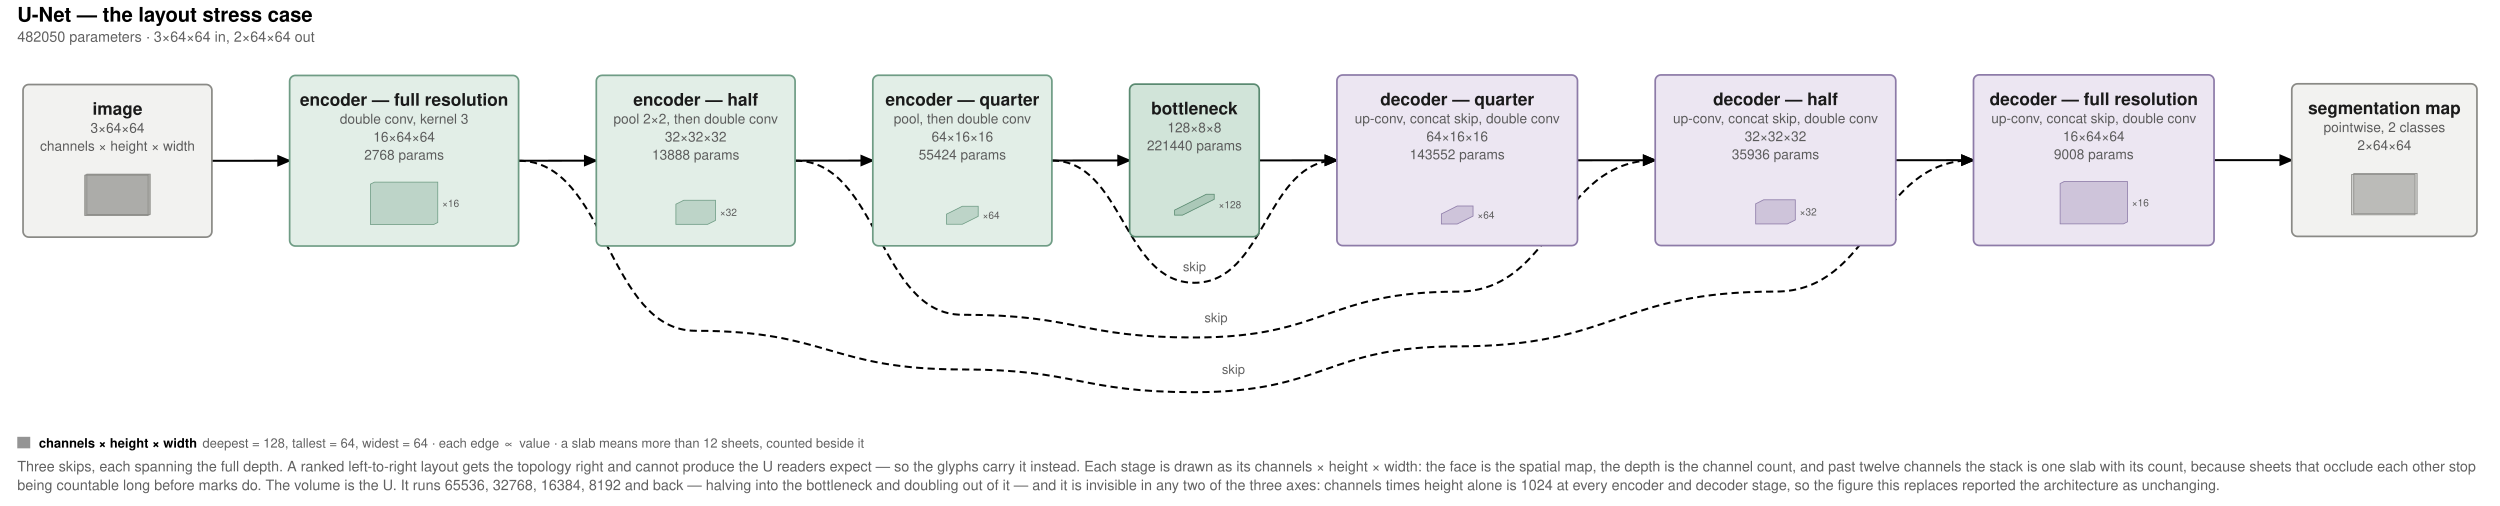
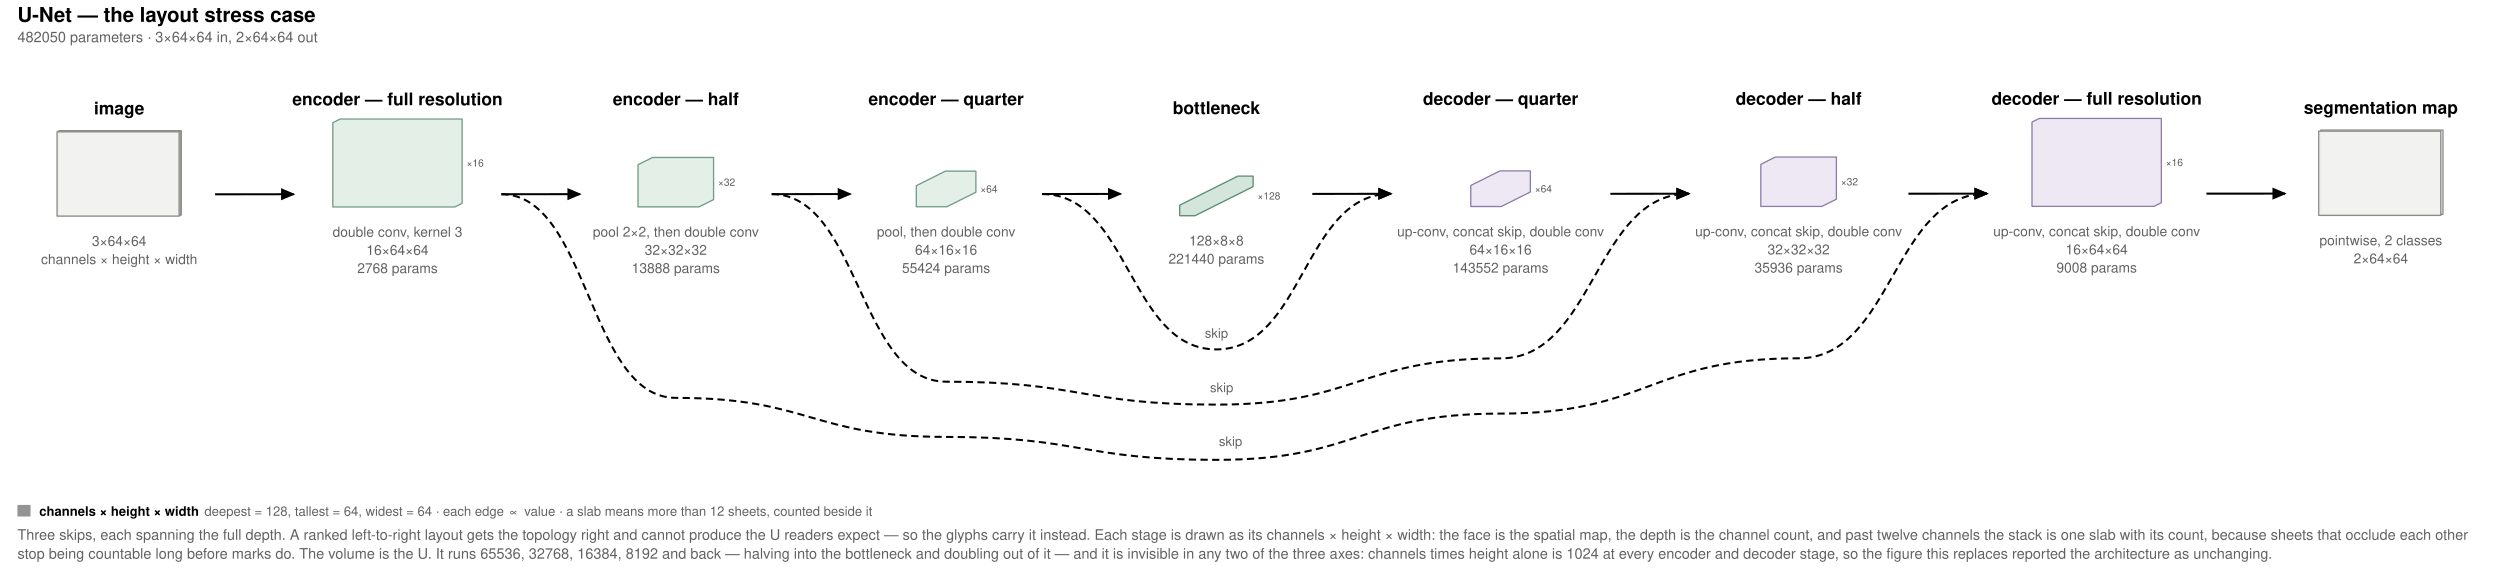
- <svg xmlns="http://www.w3.org/2000/svg" class="draughtsman" role="img" aria-label="U-Net — the layout stress case" viewBox="0 0 1736.65 351.44" width="1736.65" height="351.44">
+ <svg xmlns="http://www.w3.org/2000/svg" class="draughtsman" role="img" aria-label="U-Net — the layout stress case" viewBox="0 0 1720.33 395.44" width="1720.33" height="395.44">
  <defs>
    <marker id="ds-arrow" viewBox="0 0 8 8" refX="7" refY="4" markerWidth="7" markerHeight="7" orient="auto-start-reverse">
      <path d="M0 0.6 L8 4 L0 7.4 Z" style="fill:currentColor" />
    </marker>
  </defs>
  <text class="ds-title" x="12" y="15" style="font-family:Helvetica Neue, Helvetica, Arial, sans-serif;font-size:14px;font-weight:600;fill:currentColor">U-Net — the layout stress case</text>
  <text class="ds-subtitle" x="12" y="29" style="font-family:Helvetica Neue, Helvetica, Arial, sans-serif;font-size:10px;fill:currentColor;opacity:0.62">482050 parameters · 3×64×64 in, 2×64×64 out</text>
  <g class="ds-body" transform="translate(0 36)">
-     <path class="ds-edge ds-edge-solid" data-from="image" data-to="enc1" d="M147.2 75.71 C174.2 75.71 174.2 75.66 201.2 75.66" style="fill:none;stroke:currentColor;stroke-width:1.4" marker-end="url(#ds-arrow)" />
-     <path class="ds-edge ds-edge-dashed" data-from="enc1" data-to="dec1" d="M360.23 75.66 C421.75 75.66 421.75 193.79 483.27 193.79 C575.89 193.79 575.89 220.65 668.51 220.65 C749.11 220.65 749.11 236.44 829.71 236.44 C920.99 236.44 920.99 204.61 1012.26 204.61 C1122.81 204.61 1122.81 166.55 1233.36 166.55 C1302.14 166.55 1302.14 75.25 1370.91 75.25" style="fill:none;stroke:currentColor;stroke-width:1.4;stroke-dasharray:5 3" marker-end="url(#ds-arrow)" />
-     <text class="ds-edge-label" x="856.82" y="223.71" text-anchor="middle" style="font-family:Helvetica Neue, Helvetica, Arial, sans-serif;font-size:9.0px;fill:currentColor;opacity:0.62">skip</text>
-     <path class="ds-edge ds-edge-solid" data-from="enc1" data-to="enc2" d="M360.23 75.66 C387.23 75.66 387.23 75.6 414.23 75.6" style="fill:none;stroke:currentColor;stroke-width:1.4" marker-end="url(#ds-arrow)" />
-     <path class="ds-edge ds-edge-dashed" data-from="enc2" data-to="dec2" d="M552.31 75.6 C610.41 75.6 610.41 182.65 668.51 182.65 C749.11 182.65 749.11 198.44 829.71 198.44 C920.99 198.44 920.99 166.61 1012.26 166.61 C1081.04 166.61 1081.04 75.3 1149.81 75.3" style="fill:none;stroke:currentColor;stroke-width:1.4;stroke-dasharray:5 3" marker-end="url(#ds-arrow)" />
-     <text class="ds-edge-label" x="844.71" y="187.82" text-anchor="middle" style="font-family:Helvetica Neue, Helvetica, Arial, sans-serif;font-size:9.0px;fill:currentColor;opacity:0.62">skip</text>
-     <path class="ds-edge ds-edge-solid" data-from="enc2" data-to="enc3" d="M552.31 75.6 C579.31 75.6 579.31 75.52 606.31 75.52" style="fill:none;stroke:currentColor;stroke-width:1.4" marker-end="url(#ds-arrow)" />
-     <path class="ds-edge ds-edge-dashed" data-from="enc3" data-to="dec3" d="M730.71 75.52 C780.21 75.52 780.21 160.44 829.71 160.44 C879.21 160.44 879.21 75.36 928.71 75.36" style="fill:none;stroke:currentColor;stroke-width:1.4;stroke-dasharray:5 3" marker-end="url(#ds-arrow)" />
-     <text class="ds-edge-label" x="829.75" y="152.41" text-anchor="middle" style="font-family:Helvetica Neue, Helvetica, Arial, sans-serif;font-size:9.0px;fill:currentColor;opacity:0.62">skip</text>
-     <path class="ds-edge ds-edge-solid" data-from="enc3" data-to="bottom" d="M730.71 75.52 C757.71 75.52 757.71 75.44 784.71 75.44" style="fill:none;stroke:currentColor;stroke-width:1.4" marker-end="url(#ds-arrow)" />
-     <path class="ds-edge ds-edge-solid" data-from="bottom" data-to="dec3" d="M874.71 75.44 C901.71 75.44 901.71 75.36 928.71 75.36" style="fill:none;stroke:currentColor;stroke-width:1.4" marker-end="url(#ds-arrow)" />
-     <path class="ds-edge ds-edge-solid" data-from="dec3" data-to="dec2" d="M1095.81 75.36 C1122.81 75.36 1122.81 75.3 1149.81 75.3" style="fill:none;stroke:currentColor;stroke-width:1.4" marker-end="url(#ds-arrow)" />
-     <path class="ds-edge ds-edge-solid" data-from="dec2" data-to="dec1" d="M1316.91 75.3 C1343.91 75.3 1343.91 75.25 1370.91 75.25" style="fill:none;stroke:currentColor;stroke-width:1.4" marker-end="url(#ds-arrow)" />
-     <path class="ds-edge ds-edge-solid" data-from="dec1" data-to="mask" d="M1538.01 75.25 C1565.01 75.25 1565.01 75.23 1592.01 75.23" style="fill:none;stroke:currentColor;stroke-width:1.4" marker-end="url(#ds-arrow)" />
-     <g class="ds-stage ds-kind-input" data-stage="image">
-       <rect x="16" y="22.71" width="131.2" height="106" rx="4" style="fill:#f2f2f0;stroke:#8a8a86;stroke-width:1.2" />
-       <text x="81.6" y="43.71" text-anchor="middle" style="font-family:Helvetica Neue, Helvetica, Arial, sans-serif;font-size:12.0px;font-weight:600;fill:#1a1a1a">image</text>
-       <text x="81.6" y="56.21" text-anchor="middle" style="font-family:Helvetica Neue, Helvetica, Arial, sans-serif;font-size:9.5px;fill:#5b5b5b">3×64×64</text>
-       <text x="81.6" y="68.71" text-anchor="middle" style="font-family:Helvetica Neue, Helvetica, Arial, sans-serif;font-size:9.5px;fill:#5b5b5b">channels × height × width</text>
-       <rect class="ds-sheet" x="60.35" y="84.96" width="44" height="28" style="fill:#8a8a86;fill-opacity:0.32;stroke:#8a8a86;stroke-width:0.55" />
-       <rect class="ds-sheet" x="59.6" y="85.34" width="44" height="28" style="fill:#8a8a86;fill-opacity:0.32;stroke:#8a8a86;stroke-width:0.55" />
-       <rect class="ds-sheet" x="58.85" y="85.71" width="44" height="28" style="fill:#8a8a86;fill-opacity:0.32;stroke:#8a8a86;stroke-width:0.55" />
+     <path class="ds-edge ds-edge-solid" data-from="image" data-to="enc1" d="M148 97.71 C175 97.71 175 97.66 202 97.66" style="fill:none;stroke:currentColor;stroke-width:1.4" marker-end="url(#ds-arrow)" />
+     <path class="ds-edge ds-edge-dashed" data-from="enc1" data-to="dec1" d="M345.04 97.66 C405.04 97.66 405.04 237.79 465.04 237.79 C558.04 237.79 558.04 264.65 651.04 264.65 C744.04 264.65 744.04 280.44 837.04 280.44 C934.81 280.44 934.81 248.61 1032.59 248.61 C1135.14 248.61 1135.14 210.55 1237.68 210.55 C1302.46 210.55 1302.46 97.25 1367.23 97.25" style="fill:none;stroke:currentColor;stroke-width:1.4;stroke-dasharray:5 3" marker-end="url(#ds-arrow)" />
+     <text class="ds-edge-label" x="846.78" y="270.85" text-anchor="middle" style="font-family:Helvetica Neue, Helvetica, Arial, sans-serif;font-size:9.0px;fill:currentColor;opacity:0.62">skip</text>
+     <path class="ds-edge ds-edge-solid" data-from="enc1" data-to="enc2" d="M345.04 97.66 C372.04 97.66 372.04 97.6 399.04 97.6" style="fill:none;stroke:currentColor;stroke-width:1.4" marker-end="url(#ds-arrow)" />
+     <path class="ds-edge ds-edge-dashed" data-from="enc2" data-to="dec2" d="M531.04 97.6 C591.04 97.6 591.04 226.65 651.04 226.65 C744.04 226.65 744.04 242.44 837.04 242.44 C934.81 242.44 934.81 210.61 1032.59 210.61 C1097.36 210.61 1097.36 97.3 1162.13 97.3" style="fill:none;stroke:currentColor;stroke-width:1.4;stroke-dasharray:5 3" marker-end="url(#ds-arrow)" />
+     <text class="ds-edge-label" x="840.66" y="233.85" text-anchor="middle" style="font-family:Helvetica Neue, Helvetica, Arial, sans-serif;font-size:9.0px;fill:currentColor;opacity:0.62">skip</text>
+     <path class="ds-edge ds-edge-solid" data-from="enc2" data-to="enc3" d="M531.04 97.6 C558.04 97.6 558.04 97.52 585.04 97.52" style="fill:none;stroke:currentColor;stroke-width:1.4" marker-end="url(#ds-arrow)" />
+     <path class="ds-edge ds-edge-dashed" data-from="enc3" data-to="dec3" d="M717.04 97.52 C777.04 97.52 777.04 204.44 837.04 204.44 C897.04 204.44 897.04 97.36 957.04 97.36" style="fill:none;stroke:currentColor;stroke-width:1.4;stroke-dasharray:5 3" marker-end="url(#ds-arrow)" />
+     <text class="ds-edge-label" x="837.08" y="196.4" text-anchor="middle" style="font-family:Helvetica Neue, Helvetica, Arial, sans-serif;font-size:9.0px;fill:currentColor;opacity:0.62">skip</text>
+     <path class="ds-edge ds-edge-solid" data-from="enc3" data-to="bottom" d="M717.04 97.52 C744.04 97.52 744.04 97.44 771.04 97.44" style="fill:none;stroke:currentColor;stroke-width:1.4" marker-end="url(#ds-arrow)" />
+     <path class="ds-edge ds-edge-solid" data-from="bottom" data-to="dec3" d="M903.04 97.44 C930.04 97.44 930.04 97.36 957.04 97.36" style="fill:none;stroke:currentColor;stroke-width:1.4" marker-end="url(#ds-arrow)" />
+     <path class="ds-edge ds-edge-solid" data-from="dec3" data-to="dec2" d="M1108.13 97.36 C1135.13 97.36 1135.13 97.3 1162.13 97.3" style="fill:none;stroke:currentColor;stroke-width:1.4" marker-end="url(#ds-arrow)" />
+     <path class="ds-edge ds-edge-solid" data-from="dec2" data-to="dec1" d="M1313.23 97.3 C1340.23 97.3 1340.23 97.25 1367.23 97.25" style="fill:none;stroke:currentColor;stroke-width:1.4" marker-end="url(#ds-arrow)" />
+     <path class="ds-edge ds-edge-solid" data-from="dec1" data-to="mask" d="M1518.33 97.25 C1545.33 97.25 1545.33 97.23 1572.33 97.23" style="fill:none;stroke:currentColor;stroke-width:1.4" marker-end="url(#ds-arrow)" />
+     <g class="ds-stage ds-bare ds-kind-input" data-stage="image" data-box="16 22.71 132 150">
+       <rect class="ds-sheet" x="40.75" y="53.96" width="84" height="58" style="fill:#f2f2f0;fill-opacity:0.94;stroke:#8a8a86;stroke-width:0.9;stroke-linejoin:round" />
+       <rect class="ds-sheet" x="40" y="54.34" width="84" height="58" style="fill:#f2f2f0;fill-opacity:0.94;stroke:#8a8a86;stroke-width:0.9;stroke-linejoin:round" />
+       <rect class="ds-sheet" x="39.25" y="54.71" width="84" height="58" style="fill:#f2f2f0;fill-opacity:0.94;stroke:#8a8a86;stroke-width:0.9;stroke-linejoin:round" />
+       <text x="82" y="42.71" text-anchor="middle" style="font-family:Helvetica Neue, Helvetica, Arial, sans-serif;font-size:12.0px;font-weight:600;fill:currentColor">image</text>
+       <text x="82" y="133.21" text-anchor="middle" style="font-family:Helvetica Neue, Helvetica, Arial, sans-serif;font-size:9.5px;fill:currentColor;opacity:0.62">3×64×64</text>
+       <text x="82" y="145.71" text-anchor="middle" style="font-family:Helvetica Neue, Helvetica, Arial, sans-serif;font-size:9.5px;fill:currentColor;opacity:0.62">channels × height × width</text>
    </g>
-     <g class="ds-stage ds-kind-conv" data-stage="enc1">
-       <rect x="201.2" y="16.41" width="159.04" height="118.5" rx="4" style="fill:#e2eee7;stroke:#6f9c85;stroke-width:1.2" />
-       <text x="280.72" y="37.41" text-anchor="middle" style="font-family:Helvetica Neue, Helvetica, Arial, sans-serif;font-size:12.0px;font-weight:600;fill:#1a1a1a">encoder — full resolution</text>
-       <text x="280.72" y="49.91" text-anchor="middle" style="font-family:Helvetica Neue, Helvetica, Arial, sans-serif;font-size:9.5px;fill:#5b5b5b">double conv, kernel 3</text>
-       <text x="280.72" y="62.41" text-anchor="middle" style="font-family:Helvetica Neue, Helvetica, Arial, sans-serif;font-size:9.5px;fill:#5b5b5b">16×64×64</text>
-       <text x="280.72" y="74.91" text-anchor="middle" style="font-family:Helvetica Neue, Helvetica, Arial, sans-serif;font-size:9.5px;fill:#5b5b5b">2768 params</text>
-       <polygon class="ds-sheet" points="257.34,91.91 260.09,90.54 304.09,90.54 304.09,118.54 301.34,119.91 257.34,119.91" style="fill:#6f9c85;fill-opacity:0.32;stroke:#6f9c85;stroke-width:0.55" />
-       <text x="307.09" y="107.73" style="font-family:Helvetica Neue, Helvetica, Arial, sans-serif;font-size:7.0px;fill:#5b5b5b">×16</text>
+     <g class="ds-stage ds-bare ds-kind-conv" data-stage="enc1" data-box="202 16.41 143.04 162.5">
+       <polygon class="ds-sheet" points="229.02,48.41 234.02,45.91 318.02,45.91 318.02,103.91 313.02,106.41 229.02,106.41" style="fill:#e2eee7;fill-opacity:0.94;stroke:#6f9c85;stroke-width:0.9;stroke-linejoin:round" />
+       <text x="321.02" y="78.66" style="font-family:Helvetica Neue, Helvetica, Arial, sans-serif;font-size:7.0px;fill:#5b5b5b">×16</text>
+       <text x="273.52" y="36.41" text-anchor="middle" style="font-family:Helvetica Neue, Helvetica, Arial, sans-serif;font-size:12.0px;font-weight:600;fill:currentColor">encoder — full resolution</text>
+       <text x="273.52" y="126.91" text-anchor="middle" style="font-family:Helvetica Neue, Helvetica, Arial, sans-serif;font-size:9.5px;fill:currentColor;opacity:0.62">double conv, kernel 3</text>
+       <text x="273.52" y="139.41" text-anchor="middle" style="font-family:Helvetica Neue, Helvetica, Arial, sans-serif;font-size:9.5px;fill:currentColor;opacity:0.62">16×64×64</text>
+       <text x="273.52" y="151.91" text-anchor="middle" style="font-family:Helvetica Neue, Helvetica, Arial, sans-serif;font-size:9.5px;fill:currentColor;opacity:0.62">2768 params</text>
    </g>
-     <g class="ds-stage ds-kind-conv" data-stage="enc2">
-       <rect x="414.23" y="16.35" width="138.08" height="118.5" rx="4" style="fill:#e2eee7;stroke:#6f9c85;stroke-width:1.2" />
-       <text x="483.27" y="37.35" text-anchor="middle" style="font-family:Helvetica Neue, Helvetica, Arial, sans-serif;font-size:12.0px;font-weight:600;fill:#1a1a1a">encoder — half</text>
-       <text x="483.27" y="49.85" text-anchor="middle" style="font-family:Helvetica Neue, Helvetica, Arial, sans-serif;font-size:9.5px;fill:#5b5b5b">pool 2×2, then double conv</text>
-       <text x="483.27" y="62.35" text-anchor="middle" style="font-family:Helvetica Neue, Helvetica, Arial, sans-serif;font-size:9.5px;fill:#5b5b5b">32×32×32</text>
-       <text x="483.27" y="74.85" text-anchor="middle" style="font-family:Helvetica Neue, Helvetica, Arial, sans-serif;font-size:9.5px;fill:#5b5b5b">13888 params</text>
-       <polygon class="ds-sheet" points="469.52,105.85 475.02,103.1 497.02,103.1 497.02,117.1 491.52,119.85 469.52,119.85" style="fill:#6f9c85;fill-opacity:0.32;stroke:#6f9c85;stroke-width:0.55" />
-       <text x="500.02" y="113.97" style="font-family:Helvetica Neue, Helvetica, Arial, sans-serif;font-size:7.0px;fill:#5b5b5b">×32</text>
+     <g class="ds-stage ds-bare ds-kind-conv" data-stage="enc2" data-box="399.04 16.35 132 162.5">
+       <polygon class="ds-sheet" points="439.04,77.35 449.04,72.35 491.04,72.35 491.04,101.35 481.04,106.35 439.04,106.35" style="fill:#e2eee7;fill-opacity:0.94;stroke:#6f9c85;stroke-width:0.9;stroke-linejoin:round" />
+       <text x="494.04" y="91.85" style="font-family:Helvetica Neue, Helvetica, Arial, sans-serif;font-size:7.0px;fill:#5b5b5b">×32</text>
+       <text x="465.04" y="36.35" text-anchor="middle" style="font-family:Helvetica Neue, Helvetica, Arial, sans-serif;font-size:12.0px;font-weight:600;fill:currentColor">encoder — half</text>
+       <text x="465.04" y="126.85" text-anchor="middle" style="font-family:Helvetica Neue, Helvetica, Arial, sans-serif;font-size:9.5px;fill:currentColor;opacity:0.62">pool 2×2, then double conv</text>
+       <text x="465.04" y="139.35" text-anchor="middle" style="font-family:Helvetica Neue, Helvetica, Arial, sans-serif;font-size:9.5px;fill:currentColor;opacity:0.62">32×32×32</text>
+       <text x="465.04" y="151.85" text-anchor="middle" style="font-family:Helvetica Neue, Helvetica, Arial, sans-serif;font-size:9.5px;fill:currentColor;opacity:0.62">13888 params</text>
    </g>
-     <g class="ds-stage ds-kind-conv" data-stage="enc3">
-       <rect x="606.31" y="16.27" width="124.4" height="118.5" rx="4" style="fill:#e2eee7;stroke:#6f9c85;stroke-width:1.2" />
-       <text x="668.51" y="37.27" text-anchor="middle" style="font-family:Helvetica Neue, Helvetica, Arial, sans-serif;font-size:12.0px;font-weight:600;fill:#1a1a1a">encoder — quarter</text>
-       <text x="668.51" y="49.77" text-anchor="middle" style="font-family:Helvetica Neue, Helvetica, Arial, sans-serif;font-size:9.5px;fill:#5b5b5b">pool, then double conv</text>
-       <text x="668.51" y="62.27" text-anchor="middle" style="font-family:Helvetica Neue, Helvetica, Arial, sans-serif;font-size:9.5px;fill:#5b5b5b">64×16×16</text>
-       <text x="668.51" y="74.77" text-anchor="middle" style="font-family:Helvetica Neue, Helvetica, Arial, sans-serif;font-size:9.5px;fill:#5b5b5b">55424 params</text>
-       <polygon class="ds-sheet" points="657.51,112.77 668.51,107.27 679.51,107.27 679.51,114.27 668.51,119.77 657.51,119.77" style="fill:#6f9c85;fill-opacity:0.32;stroke:#6f9c85;stroke-width:0.55" />
-       <text x="682.51" y="116.02" style="font-family:Helvetica Neue, Helvetica, Arial, sans-serif;font-size:7.0px;fill:#5b5b5b">×64</text>
+     <g class="ds-stage ds-bare ds-kind-conv" data-stage="enc3" data-box="585.04 16.27 132 162.5">
+       <polygon class="ds-sheet" points="630.54,91.77 650.54,81.77 671.54,81.77 671.54,96.27 651.54,106.27 630.54,106.27" style="fill:#e2eee7;fill-opacity:0.94;stroke:#6f9c85;stroke-width:0.9;stroke-linejoin:round" />
+       <text x="674.54" y="96.52" style="font-family:Helvetica Neue, Helvetica, Arial, sans-serif;font-size:7.0px;fill:#5b5b5b">×64</text>
+       <text x="651.04" y="36.27" text-anchor="middle" style="font-family:Helvetica Neue, Helvetica, Arial, sans-serif;font-size:12.0px;font-weight:600;fill:currentColor">encoder — quarter</text>
+       <text x="651.04" y="126.77" text-anchor="middle" style="font-family:Helvetica Neue, Helvetica, Arial, sans-serif;font-size:9.5px;fill:currentColor;opacity:0.62">pool, then double conv</text>
+       <text x="651.04" y="139.27" text-anchor="middle" style="font-family:Helvetica Neue, Helvetica, Arial, sans-serif;font-size:9.5px;fill:currentColor;opacity:0.62">64×16×16</text>
+       <text x="651.04" y="151.77" text-anchor="middle" style="font-family:Helvetica Neue, Helvetica, Arial, sans-serif;font-size:9.5px;fill:currentColor;opacity:0.62">55424 params</text>
    </g>
-     <g class="ds-stage ds-kind-stack" data-stage="bottom">
-       <rect x="784.71" y="22.44" width="90.01" height="106" rx="4" style="fill:#d1e4d9;stroke:#5a8a71;stroke-width:1.2" />
-       <text x="829.71" y="43.44" text-anchor="middle" style="font-family:Helvetica Neue, Helvetica, Arial, sans-serif;font-size:12.0px;font-weight:600;fill:#1a1a1a">bottleneck</text>
-       <text x="829.71" y="55.94" text-anchor="middle" style="font-family:Helvetica Neue, Helvetica, Arial, sans-serif;font-size:9.5px;fill:#5b5b5b">128×8×8</text>
-       <text x="829.71" y="68.44" text-anchor="middle" style="font-family:Helvetica Neue, Helvetica, Arial, sans-serif;font-size:9.5px;fill:#5b5b5b">221440 params</text>
-       <polygon class="ds-sheet" points="815.96,109.94 837.96,98.94 843.46,98.94 843.46,102.44 821.46,113.44 815.96,113.44" style="fill:#5a8a71;fill-opacity:0.32;stroke:#5a8a71;stroke-width:0.55" />
-       <text x="846.46" y="108.69" style="font-family:Helvetica Neue, Helvetica, Arial, sans-serif;font-size:7.0px;fill:#5b5b5b">×128</text>
+     <g class="ds-stage ds-bare ds-kind-stack" data-stage="bottom" data-box="771.04 22.44 132 150">
+       <polygon class="ds-sheet" points="811.79,105.19 851.79,85.19 862.29,85.19 862.29,92.44 822.29,112.44 811.79,112.44" style="fill:#d1e4d9;fill-opacity:0.94;stroke:#5a8a71;stroke-width:0.9;stroke-linejoin:round" />
+       <text x="865.29" y="101.31" style="font-family:Helvetica Neue, Helvetica, Arial, sans-serif;font-size:7.0px;fill:#5b5b5b">×128</text>
+       <text x="837.04" y="42.44" text-anchor="middle" style="font-family:Helvetica Neue, Helvetica, Arial, sans-serif;font-size:12.0px;font-weight:600;fill:currentColor">bottleneck</text>
+       <text x="837.04" y="132.94" text-anchor="middle" style="font-family:Helvetica Neue, Helvetica, Arial, sans-serif;font-size:9.5px;fill:currentColor;opacity:0.62">128×8×8</text>
+       <text x="837.04" y="145.44" text-anchor="middle" style="font-family:Helvetica Neue, Helvetica, Arial, sans-serif;font-size:9.5px;fill:currentColor;opacity:0.62">221440 params</text>
    </g>
-     <g class="ds-stage ds-kind-concat" data-stage="dec3">
-       <rect x="928.71" y="16.11" width="167.1" height="118.5" rx="4" style="fill:#ece6f2;stroke:#8d7ba8;stroke-width:1.2" />
-       <text x="1012.26" y="37.11" text-anchor="middle" style="font-family:Helvetica Neue, Helvetica, Arial, sans-serif;font-size:12.0px;font-weight:600;fill:#1a1a1a">decoder — quarter</text>
-       <text x="1012.26" y="49.61" text-anchor="middle" style="font-family:Helvetica Neue, Helvetica, Arial, sans-serif;font-size:9.5px;fill:#5b5b5b">up-conv, concat skip, double conv</text>
-       <text x="1012.26" y="62.11" text-anchor="middle" style="font-family:Helvetica Neue, Helvetica, Arial, sans-serif;font-size:9.5px;fill:#5b5b5b">64×16×16</text>
-       <text x="1012.26" y="74.61" text-anchor="middle" style="font-family:Helvetica Neue, Helvetica, Arial, sans-serif;font-size:9.5px;fill:#5b5b5b">143552 params</text>
-       <polygon class="ds-sheet" points="1001.26,112.61 1012.26,107.11 1023.26,107.11 1023.26,114.11 1012.26,119.61 1001.26,119.61" style="fill:#8d7ba8;fill-opacity:0.32;stroke:#8d7ba8;stroke-width:0.55" />
-       <text x="1026.26" y="115.86" style="font-family:Helvetica Neue, Helvetica, Arial, sans-serif;font-size:7.0px;fill:#5b5b5b">×64</text>
+     <g class="ds-stage ds-bare ds-kind-concat" data-stage="dec3" data-box="957.04 16.11 151.1 162.5">
+       <polygon class="ds-sheet" points="1012.09,91.61 1032.09,81.61 1053.09,81.61 1053.09,96.11 1033.09,106.11 1012.09,106.11" style="fill:#ece6f2;fill-opacity:0.94;stroke:#8d7ba8;stroke-width:0.9;stroke-linejoin:round" />
+       <text x="1056.09" y="96.36" style="font-family:Helvetica Neue, Helvetica, Arial, sans-serif;font-size:7.0px;fill:#5b5b5b">×64</text>
+       <text x="1032.59" y="36.11" text-anchor="middle" style="font-family:Helvetica Neue, Helvetica, Arial, sans-serif;font-size:12.0px;font-weight:600;fill:currentColor">decoder — quarter</text>
+       <text x="1032.59" y="126.61" text-anchor="middle" style="font-family:Helvetica Neue, Helvetica, Arial, sans-serif;font-size:9.5px;fill:currentColor;opacity:0.62">up-conv, concat skip, double conv</text>
+       <text x="1032.59" y="139.11" text-anchor="middle" style="font-family:Helvetica Neue, Helvetica, Arial, sans-serif;font-size:9.5px;fill:currentColor;opacity:0.62">64×16×16</text>
+       <text x="1032.59" y="151.61" text-anchor="middle" style="font-family:Helvetica Neue, Helvetica, Arial, sans-serif;font-size:9.5px;fill:currentColor;opacity:0.62">143552 params</text>
    </g>
-     <g class="ds-stage ds-kind-concat" data-stage="dec2">
-       <rect x="1149.81" y="16.05" width="167.1" height="118.5" rx="4" style="fill:#ece6f2;stroke:#8d7ba8;stroke-width:1.2" />
-       <text x="1233.36" y="37.05" text-anchor="middle" style="font-family:Helvetica Neue, Helvetica, Arial, sans-serif;font-size:12.0px;font-weight:600;fill:#1a1a1a">decoder — half</text>
-       <text x="1233.36" y="49.55" text-anchor="middle" style="font-family:Helvetica Neue, Helvetica, Arial, sans-serif;font-size:9.5px;fill:#5b5b5b">up-conv, concat skip, double conv</text>
-       <text x="1233.36" y="62.05" text-anchor="middle" style="font-family:Helvetica Neue, Helvetica, Arial, sans-serif;font-size:9.5px;fill:#5b5b5b">32×32×32</text>
-       <text x="1233.36" y="74.55" text-anchor="middle" style="font-family:Helvetica Neue, Helvetica, Arial, sans-serif;font-size:9.5px;fill:#5b5b5b">35936 params</text>
-       <polygon class="ds-sheet" points="1219.61,105.55 1225.11,102.8 1247.11,102.8 1247.11,116.8 1241.61,119.55 1219.61,119.55" style="fill:#8d7ba8;fill-opacity:0.32;stroke:#8d7ba8;stroke-width:0.55" />
-       <text x="1250.11" y="113.67" style="font-family:Helvetica Neue, Helvetica, Arial, sans-serif;font-size:7.0px;fill:#5b5b5b">×32</text>
+     <g class="ds-stage ds-bare ds-kind-concat" data-stage="dec2" data-box="1162.13 16.05 151.1 162.5">
+       <polygon class="ds-sheet" points="1211.68,77.05 1221.68,72.05 1263.68,72.05 1263.68,101.05 1253.68,106.05 1211.68,106.05" style="fill:#ece6f2;fill-opacity:0.94;stroke:#8d7ba8;stroke-width:0.9;stroke-linejoin:round" />
+       <text x="1266.68" y="91.55" style="font-family:Helvetica Neue, Helvetica, Arial, sans-serif;font-size:7.0px;fill:#5b5b5b">×32</text>
+       <text x="1237.68" y="36.05" text-anchor="middle" style="font-family:Helvetica Neue, Helvetica, Arial, sans-serif;font-size:12.0px;font-weight:600;fill:currentColor">decoder — half</text>
+       <text x="1237.68" y="126.55" text-anchor="middle" style="font-family:Helvetica Neue, Helvetica, Arial, sans-serif;font-size:9.5px;fill:currentColor;opacity:0.62">up-conv, concat skip, double conv</text>
+       <text x="1237.68" y="139.05" text-anchor="middle" style="font-family:Helvetica Neue, Helvetica, Arial, sans-serif;font-size:9.5px;fill:currentColor;opacity:0.62">32×32×32</text>
+       <text x="1237.68" y="151.55" text-anchor="middle" style="font-family:Helvetica Neue, Helvetica, Arial, sans-serif;font-size:9.5px;fill:currentColor;opacity:0.62">35936 params</text>
    </g>
-     <g class="ds-stage ds-kind-concat" data-stage="dec1">
-       <rect x="1370.91" y="16" width="167.1" height="118.5" rx="4" style="fill:#ece6f2;stroke:#8d7ba8;stroke-width:1.2" />
-       <text x="1454.46" y="37" text-anchor="middle" style="font-family:Helvetica Neue, Helvetica, Arial, sans-serif;font-size:12.0px;font-weight:600;fill:#1a1a1a">decoder — full resolution</text>
-       <text x="1454.46" y="49.5" text-anchor="middle" style="font-family:Helvetica Neue, Helvetica, Arial, sans-serif;font-size:9.5px;fill:#5b5b5b">up-conv, concat skip, double conv</text>
-       <text x="1454.46" y="62" text-anchor="middle" style="font-family:Helvetica Neue, Helvetica, Arial, sans-serif;font-size:9.5px;fill:#5b5b5b">16×64×64</text>
-       <text x="1454.46" y="74.5" text-anchor="middle" style="font-family:Helvetica Neue, Helvetica, Arial, sans-serif;font-size:9.5px;fill:#5b5b5b">9008 params</text>
-       <polygon class="ds-sheet" points="1431.09,91.5 1433.84,90.12 1477.84,90.12 1477.84,118.12 1475.09,119.5 1431.09,119.5" style="fill:#8d7ba8;fill-opacity:0.32;stroke:#8d7ba8;stroke-width:0.55" />
-       <text x="1480.84" y="107.31" style="font-family:Helvetica Neue, Helvetica, Arial, sans-serif;font-size:7.0px;fill:#5b5b5b">×16</text>
+     <g class="ds-stage ds-bare ds-kind-concat" data-stage="dec1" data-box="1367.23 16 151.1 162.5">
+       <polygon class="ds-sheet" points="1398.28,48 1403.28,45.5 1487.28,45.5 1487.28,103.5 1482.28,106 1398.28,106" style="fill:#ece6f2;fill-opacity:0.94;stroke:#8d7ba8;stroke-width:0.9;stroke-linejoin:round" />
+       <text x="1490.28" y="78.25" style="font-family:Helvetica Neue, Helvetica, Arial, sans-serif;font-size:7.0px;fill:#5b5b5b">×16</text>
+       <text x="1442.78" y="36" text-anchor="middle" style="font-family:Helvetica Neue, Helvetica, Arial, sans-serif;font-size:12.0px;font-weight:600;fill:currentColor">decoder — full resolution</text>
+       <text x="1442.78" y="126.5" text-anchor="middle" style="font-family:Helvetica Neue, Helvetica, Arial, sans-serif;font-size:9.5px;fill:currentColor;opacity:0.62">up-conv, concat skip, double conv</text>
+       <text x="1442.78" y="139" text-anchor="middle" style="font-family:Helvetica Neue, Helvetica, Arial, sans-serif;font-size:9.5px;fill:currentColor;opacity:0.62">16×64×64</text>
+       <text x="1442.78" y="151.5" text-anchor="middle" style="font-family:Helvetica Neue, Helvetica, Arial, sans-serif;font-size:9.5px;fill:currentColor;opacity:0.62">9008 params</text>
    </g>
-     <g class="ds-stage ds-kind-output" data-stage="mask">
-       <rect x="1592.01" y="22.23" width="128.63" height="106" rx="4" style="fill:#f2f2f0;stroke:#8a8a86;stroke-width:1.2" />
-       <text x="1656.33" y="43.23" text-anchor="middle" style="font-family:Helvetica Neue, Helvetica, Arial, sans-serif;font-size:12.0px;font-weight:600;fill:#1a1a1a">segmentation map</text>
-       <text x="1656.33" y="55.73" text-anchor="middle" style="font-family:Helvetica Neue, Helvetica, Arial, sans-serif;font-size:9.5px;fill:#5b5b5b">pointwise, 2 classes</text>
-       <text x="1656.33" y="68.23" text-anchor="middle" style="font-family:Helvetica Neue, Helvetica, Arial, sans-serif;font-size:9.5px;fill:#5b5b5b">2×64×64</text>
-       <rect class="ds-sheet" x="1635.08" y="84.48" width="44" height="28" style="fill:#8a8a86;fill-opacity:0.32;stroke:#8a8a86;stroke-width:0.55" />
-       <rect class="ds-sheet" x="1633.58" y="85.23" width="44" height="28" style="fill:#8a8a86;fill-opacity:0.32;stroke:#8a8a86;stroke-width:0.55" />
+     <g class="ds-stage ds-bare ds-kind-output" data-stage="mask" data-box="1572.33 22.23 132 150">
+       <rect class="ds-sheet" x="1597.08" y="53.48" width="84" height="58" style="fill:#f2f2f0;fill-opacity:0.94;stroke:#8a8a86;stroke-width:0.9;stroke-linejoin:round" />
+       <rect class="ds-sheet" x="1595.58" y="54.23" width="84" height="58" style="fill:#f2f2f0;fill-opacity:0.94;stroke:#8a8a86;stroke-width:0.9;stroke-linejoin:round" />
+       <text x="1638.33" y="42.23" text-anchor="middle" style="font-family:Helvetica Neue, Helvetica, Arial, sans-serif;font-size:12.0px;font-weight:600;fill:currentColor">segmentation map</text>
+       <text x="1638.33" y="132.73" text-anchor="middle" style="font-family:Helvetica Neue, Helvetica, Arial, sans-serif;font-size:9.5px;fill:currentColor;opacity:0.62">pointwise, 2 classes</text>
+       <text x="1638.33" y="145.23" text-anchor="middle" style="font-family:Helvetica Neue, Helvetica, Arial, sans-serif;font-size:9.5px;fill:currentColor;opacity:0.62">2×64×64</text>
    </g>
  </g>
  <g class="ds-legend">
-     <rect class="ds-legend-glyph" x="12" y="303.44" width="9" height="8" style="fill:currentColor;fill-opacity:0.42" />
-     <text class="ds-legend-label" x="27" y="310.94" style="font-family:Helvetica Neue, Helvetica, Arial, sans-serif;font-size:9.0px;font-weight:600;fill:currentColor">channels × height × width</text>
-     <text class="ds-legend-share" x="140.65" y="310.94" style="font-family:Helvetica Neue, Helvetica, Arial, sans-serif;font-size:9.0px;fill:currentColor;opacity:0.62">deepest = 128, tallest = 64, widest = 64 · each edge ∝ value · a slab means more than 12 sheets, counted beside it</text>
+     <rect class="ds-legend-glyph" x="12" y="347.44" width="9" height="8" style="fill:currentColor;fill-opacity:0.42" />
+     <text class="ds-legend-label" x="27" y="354.94" style="font-family:Helvetica Neue, Helvetica, Arial, sans-serif;font-size:9.0px;font-weight:600;fill:currentColor">channels × height × width</text>
+     <text class="ds-legend-share" x="140.65" y="354.94" style="font-family:Helvetica Neue, Helvetica, Arial, sans-serif;font-size:9.0px;fill:currentColor;opacity:0.62">deepest = 128, tallest = 64, widest = 64 · each edge ∝ value · a slab means more than 12 sheets, counted beside it</text>
  </g>
-   <text class="ds-caption" x="12" y="327.44" style="font-family:Helvetica Neue, Helvetica, Arial, sans-serif;font-size:10.0px;fill:currentColor;opacity:0.62">Three skips, each spanning the full depth. A ranked left-to-right layout gets the topology right and cannot produce the U readers expect — so the glyphs carry it instead. Each stage is drawn as its channels × height × width: the face is the spatial map, the depth is the channel count, and past twelve channels the stack is one slab with its count, because sheets that occlude each other stop</text>
-   <text class="ds-caption" x="12" y="340.44" style="font-family:Helvetica Neue, Helvetica, Arial, sans-serif;font-size:10.0px;fill:currentColor;opacity:0.62">being countable long before marks do. The volume is the U. It runs 65536, 32768, 16384, 8192 and back — halving into the bottleneck and doubling out of it — and it is invisible in any two of the three axes: channels times height alone is 1024 at every encoder and decoder stage, so the figure this replaces reported the architecture as unchanging.</text>
+   <text class="ds-caption" x="12" y="371.44" style="font-family:Helvetica Neue, Helvetica, Arial, sans-serif;font-size:10.0px;fill:currentColor;opacity:0.62">Three skips, each spanning the full depth. A ranked left-to-right layout gets the topology right and cannot produce the U readers expect — so the glyphs carry it instead. Each stage is drawn as its channels × height × width: the face is the spatial map, the depth is the channel count, and past twelve channels the stack is one slab with its count, because sheets that occlude each other</text>
+   <text class="ds-caption" x="12" y="384.44" style="font-family:Helvetica Neue, Helvetica, Arial, sans-serif;font-size:10.0px;fill:currentColor;opacity:0.62">stop being countable long before marks do. The volume is the U. It runs 65536, 32768, 16384, 8192 and back — halving into the bottleneck and doubling out of it — and it is invisible in any two of the three axes: channels times height alone is 1024 at every encoder and decoder stage, so the figure this replaces reported the architecture as unchanging.</text>
</svg>
